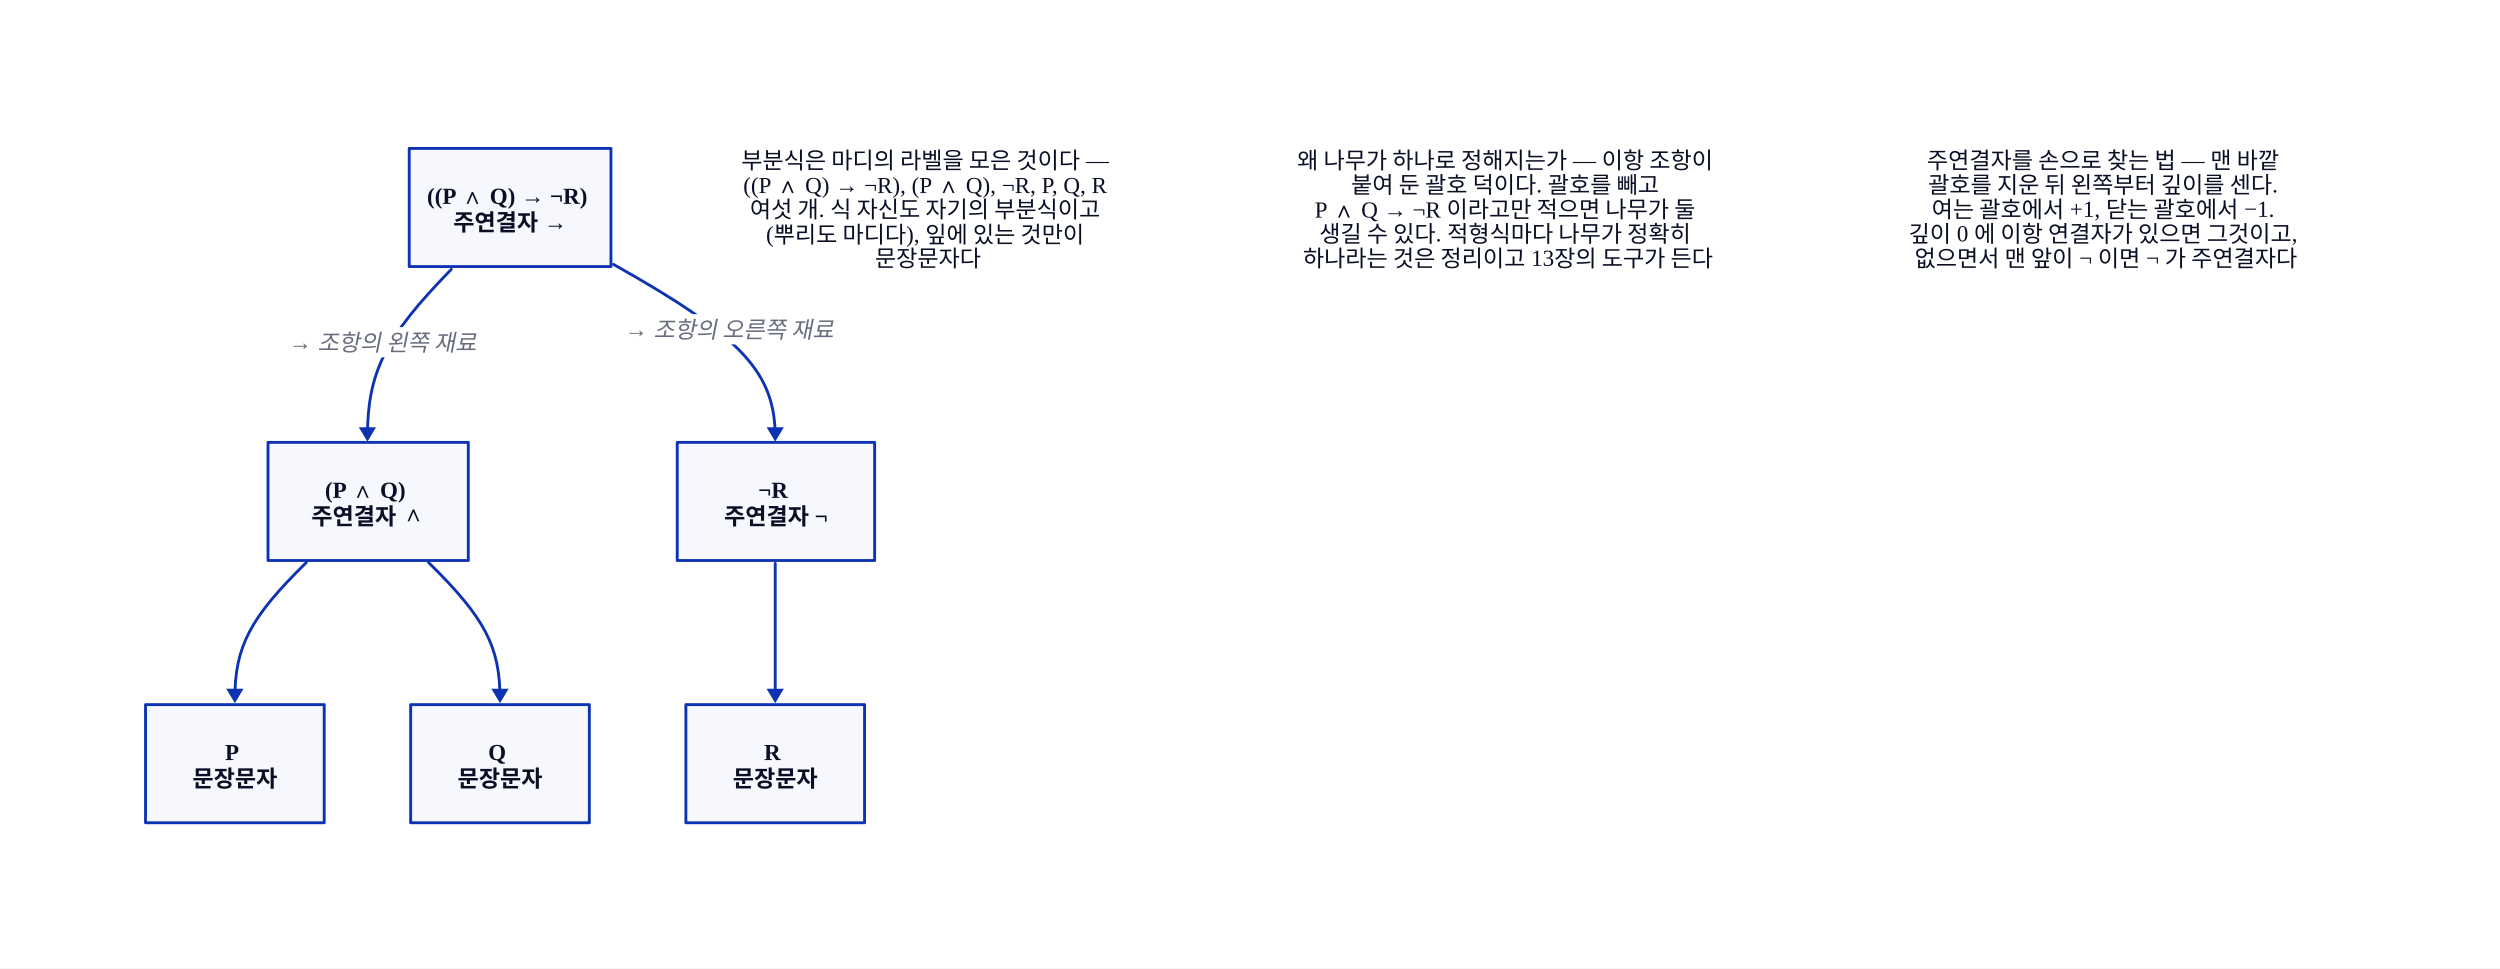
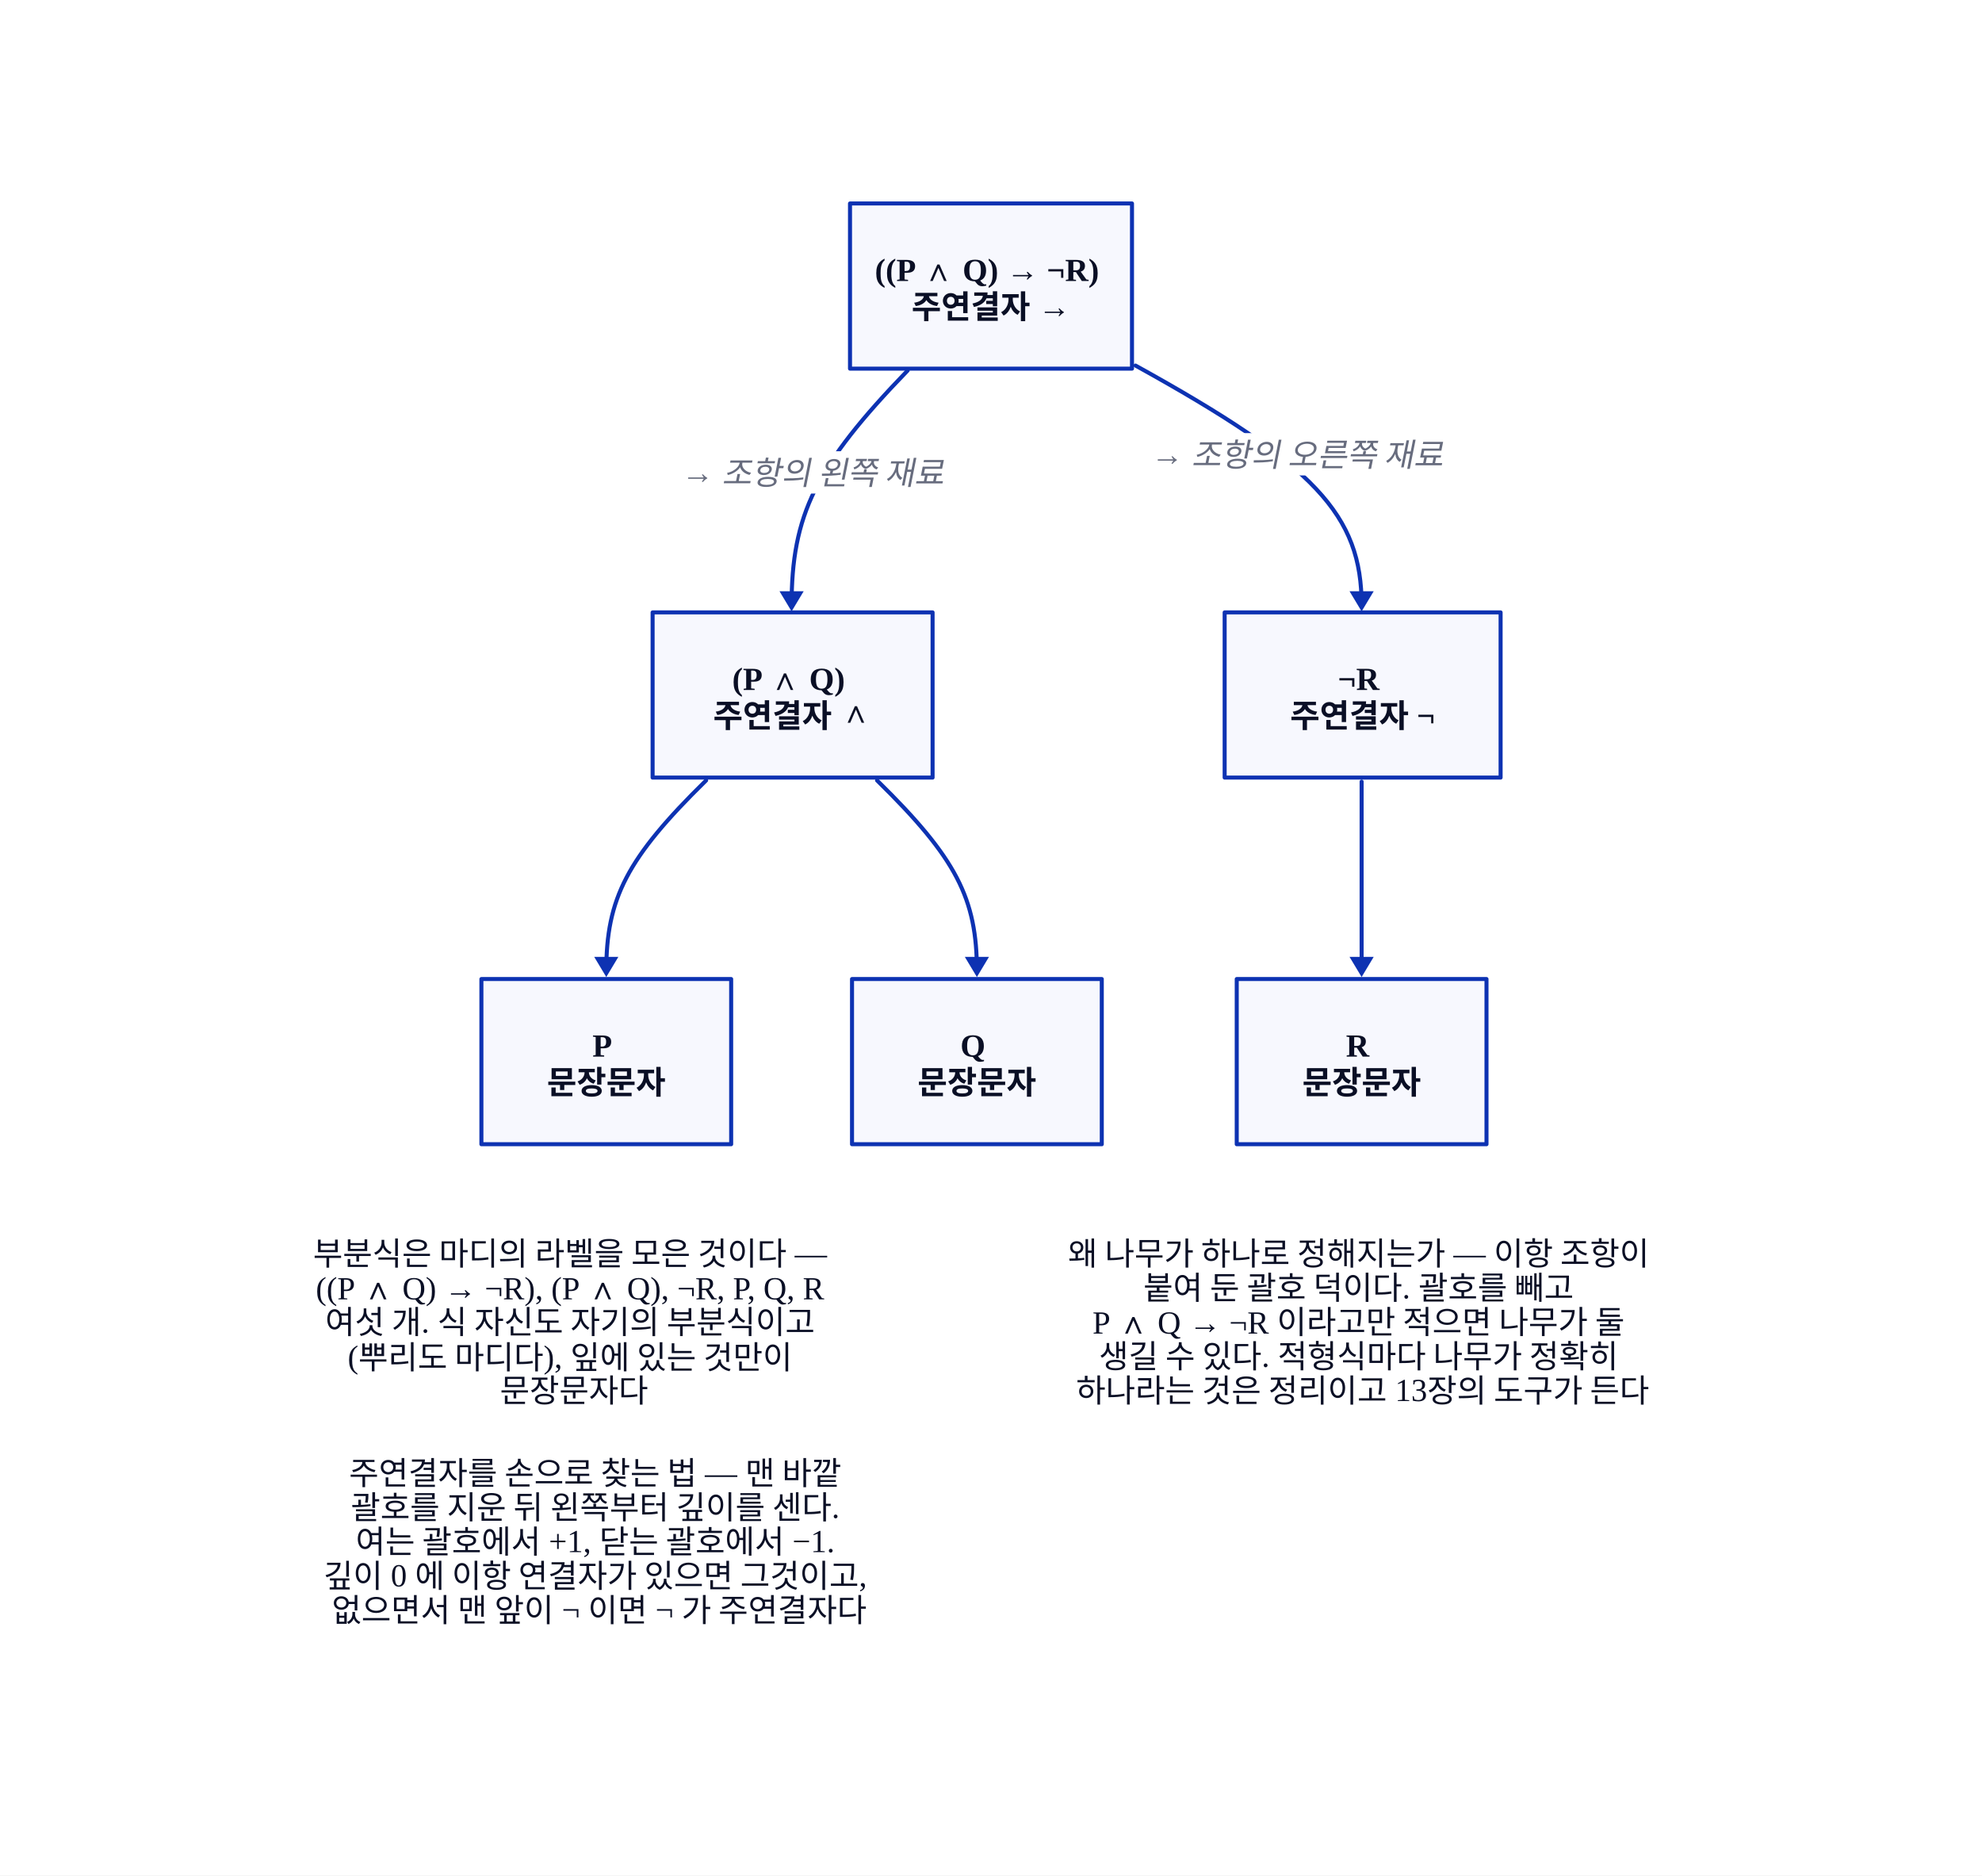
- <svg xmlns="http://www.w3.org/2000/svg" width="1735" height="672" class="d2-3799289625 d2-svg" viewBox="-101 -101 1735 672">
-   <rect width="1735" height="672" x="-101" y="-101" rx="0" style="fill:#fff" />
-   <style>.d2-3799289625 .text-bold{font-weight:700}.d2-3799289625 .text-italic{font-style:italic}.connection,.shape{stroke-linejoin:round}.shape{shape-rendering:geometricPrecision}.connection{stroke-linecap:round}.d2-3799289625 .fill-N1{fill:#0a0f25}.d2-3799289625 .fill-N2{fill:#676c7e}.d2-3799289625 .fill-B6{fill:#f7f8fe}.d2-3799289625 .stroke-B1{stroke:#0d32b2}.s0{stroke-width:2}.s1{text-anchor:middle;font-size:16px}</style>
+ <svg xmlns="http://www.w3.org/2000/svg" width="984" height="931" class="d2-896511640 d2-svg" viewBox="-239 -101 984 931">
+   <rect width="984" height="931" x="-239" y="-101" rx="0" style="fill:#fff" />
+   <style>.d2-896511640 .text-bold{font-weight:700}.d2-896511640 .text-italic{font-style:italic}.connection,.shape{stroke-linejoin:round}.shape{shape-rendering:geometricPrecision}.connection{stroke-linecap:round}.d2-896511640 .fill-N1{fill:#0a0f25}.d2-896511640 .fill-N2{fill:#676c7e}.d2-896511640 .fill-B6{fill:#f7f8fe}.d2-896511640 .stroke-B1{stroke:#0d32b2}.s0{stroke-width:2}.s1{text-anchor:middle;font-size:16px}</style>
  <g>
    <g class="shape">
-       <path d="M183 2h140v82H183z" class="stroke-B1 fill-B6 s0" />
+       <path d="M183 0h140v82H183z" class="stroke-B1 fill-B6 s0" />
    </g>
-     <text x="253" y="40.5" class="text-bold fill-N1 s1">
+     <text x="253" y="38.5" class="text-bold fill-N1 s1">
      <tspan x="253" dy="0">((P ∧ Q) → ¬R)</tspan>
      <tspan x="253" dy="18.5">주연결자 →</tspan>
    </text>
  </g>
  <g>
    <g class="shape">
-       <path d="M85 206h139v82H85z" class="stroke-B1 fill-B6 s0" />
+       <path d="M85 203h139v82H85z" class="stroke-B1 fill-B6 s0" />
    </g>
-     <text x="154.5" y="244.5" class="text-bold fill-N1 s1">
+     <text x="154.5" y="241.5" class="text-bold fill-N1 s1">
      <tspan x="154.5" dy="0">(P ∧ Q)</tspan>
      <tspan x="154.5" dy="18.5">주연결자 ∧</tspan>
    </text>
  </g>
  <g>
    <g class="shape">
-       <path d="M369 206h137v82H369z" class="stroke-B1 fill-B6 s0" />
+       <path d="M369 203h137v82H369z" class="stroke-B1 fill-B6 s0" />
    </g>
-     <text x="437.5" y="244.5" class="text-bold fill-N1 s1">
+     <text x="437.5" y="241.5" class="text-bold fill-N1 s1">
      <tspan x="437.5" dy="0">¬R</tspan>
      <tspan x="437.5" dy="18.5">주연결자 ¬</tspan>
    </text>
  </g>
  <g>
    <g class="shape">
-       <path d="M0 388h124v82H0z" class="stroke-B1 fill-B6 s0" />
+       <path d="M0 385h124v82H0z" class="stroke-B1 fill-B6 s0" />
    </g>
-     <text x="62" y="426.5" class="text-bold fill-N1 s1">
+     <text x="62" y="423.5" class="text-bold fill-N1 s1">
      <tspan x="62" dy="0">P</tspan>
      <tspan x="62" dy="18.5">문장문자</tspan>
    </text>
  </g>
  <g>
    <g class="shape">
-       <path d="M184 388h124v82H184z" class="stroke-B1 fill-B6 s0" />
+       <path d="M184 385h124v82H184z" class="stroke-B1 fill-B6 s0" />
    </g>
-     <text x="246" y="426.5" class="text-bold fill-N1 s1">
+     <text x="246" y="423.5" class="text-bold fill-N1 s1">
      <tspan x="246" dy="0">Q</tspan>
      <tspan x="246" dy="18.5">문장문자</tspan>
    </text>
  </g>
  <g>
    <g class="shape">
-       <path d="M375 388h124v82H375z" class="stroke-B1 fill-B6 s0" />
+       <path d="M375 385h124v82H375z" class="stroke-B1 fill-B6 s0" />
    </g>
-     <text x="437" y="426.5" class="text-bold fill-N1 s1">
+     <text x="437" y="423.5" class="text-bold fill-N1 s1">
      <tspan x="437" dy="0">R</tspan>
      <tspan x="437" dy="18.5">문장문자</tspan>
    </text>
  </g>
-   <text x="543" y="16" class="fill-N1 s1">
-     <tspan x="543" dy="0">부분식은 마디의 라벨을 모은 것이다 —</tspan>
-     <tspan x="543" dy="17">((P ∧ Q) → ¬R), (P ∧ Q), ¬R, P, Q, R</tspan>
-     <tspan x="543" dy="17">여섯 개. 식 자신도 자기의 부분식이고</tspan>
-     <tspan x="543" dy="17">(뿌리도 마디다), 잎에 있는 것만이</tspan>
-     <tspan x="543" dy="17">문장문자다</tspan>
+   <path fill="transparent" stroke="transparent" d="M-138 487h782v242h-782z" class="shape s0" />
+   <text x="46" y="527" class="fill-N1 s1">
+     <tspan x="46" dy="0">부분식은 마디의 라벨을 모은 것이다 —</tspan>
+     <tspan x="46" dy="17">((P ∧ Q) → ¬R), (P ∧ Q), ¬R, P, Q, R</tspan>
+     <tspan x="46" dy="17">여섯 개. 식 자신도 자기의 부분식이고</tspan>
+     <tspan x="46" dy="17">(뿌리도 마디다), 잎에 있는 것만이</tspan>
+     <tspan x="46" dy="17">문장문자다</tspan>
  </text>
-   <text x="945.5" y="16" class="fill-N1 s1">
-     <tspan x="945.5" dy="0">왜 나무가 하나로 정해지는가 — 이항 조항이</tspan>
-     <tspan x="945.5" dy="17">붙여 둔 괄호 덕이다. 괄호를 빼고</tspan>
-     <tspan x="945.5" dy="17">P ∧ Q → ¬R 이라고만 적으면 나무가 둘</tspan>
-     <tspan x="945.5" dy="17">생길 수 있다. 적형식마다 나무가 정확히</tspan>
-     <tspan x="945.5" dy="17">하나라는 것은 정리이고 13장의 도구가 든다</tspan>
+   <text x="437.5" y="527" class="fill-N1 s1">
+     <tspan x="437.5" dy="0">왜 나무가 하나로 정해지는가 — 이항 조항이</tspan>
+     <tspan x="437.5" dy="17">붙여 둔 괄호 덕이다. 괄호를 빼고</tspan>
+     <tspan x="437.5" dy="17">P ∧ Q → ¬R 이라고만 적으면 나무가 둘</tspan>
+     <tspan x="437.5" dy="17">생길 수 있다. 적형식마다 나무가 정확히</tspan>
+     <tspan x="437.5" dy="17">하나라는 것은 정리이고 13장의 도구가 든다</tspan>
  </text>
-   <text x="1360.5" y="16" class="fill-N1 s1">
-     <tspan x="1360.5" dy="0">주연결자를 손으로 찾는 법 — 맨 바깥</tspan>
-     <tspan x="1360.5" dy="17">괄호를 지운 뒤 왼쪽부터 깊이를 센다.</tspan>
-     <tspan x="1360.5" dy="17">여는 괄호에서 +1, 닫는 괄호에서 −1.</tspan>
-     <tspan x="1360.5" dy="17">깊이 0 에 이항 연결자가 있으면 그것이고,</tspan>
-     <tspan x="1360.5" dy="17">없으면서 맨 앞이 ¬ 이면 ¬ 가 주연결자다</tspan>
+   <text x="58.5" y="636" class="fill-N1 s1">
+     <tspan x="58.5" dy="0">주연결자를 손으로 찾는 법 — 맨 바깥</tspan>
+     <tspan x="58.5" dy="17">괄호를 지운 뒤 왼쪽부터 깊이를 센다.</tspan>
+     <tspan x="58.5" dy="17">여는 괄호에서 +1, 닫는 괄호에서 −1.</tspan>
+     <tspan x="58.5" dy="17">깊이 0 에 이항 연결자가 있으면 그것이고,</tspan>
+     <tspan x="58.5" dy="17">없으면서 맨 앞이 ¬ 이면 ¬ 가 주연결자다</tspan>
  </text>
-   <marker id="mk-d2-3799289625-3488378134" markerHeight="12" markerUnits="userSpaceOnUse" markerWidth="10" orient="auto" refX="7" refY="6" viewBox="0 0 10 12">
+   <marker id="mk-d2-896511640-3488378134" markerHeight="12" markerUnits="userSpaceOnUse" markerWidth="10" orient="auto" refX="7" refY="6" viewBox="0 0 10 12">
    <path stroke-width="2" d="m0 0 10 6-10 6z" class="connection" style="fill:#0d32b2" />
  </marker>
-   <path fill="none" marker-end="url(#mk-d2-3799289625-3488378134)" d="M212.194 85.93C165.918 133.3 154 157.7 154 202.5" class="connection stroke-B1 s0" mask="url(#d2-3799289625)" />
-   <text x="164.5" y="142" class="text-italic fill-N2 s1">→ 조항의 왼쪽 재료</text>
-   <path fill="none" marker-end="url(#mk-d2-3799289625-3488378134)" d="M324.744 82.48C414.2 132.7 437 157.7 437 202.5" class="connection stroke-B1 s0" mask="url(#d2-3799289625)" />
-   <text x="405" y="133" class="text-italic fill-N2 s1">→ 조항의 오른쪽 재료</text>
-   <path fill="none" marker-end="url(#mk-d2-3799289625-3488378134)" d="M111.572 289.4C72.199 328 62 348 62 384" class="connection stroke-B1 s0" mask="url(#d2-3799289625)" />
-   <path fill="none" marker-end="url(#mk-d2-3799289625-3488378134)" d="M196.428 289.4C235.8 328 246 348 246 384" class="connection stroke-B1 s0" mask="url(#d2-3799289625)" />
-   <path fill="none" marker-end="url(#mk-d2-3799289625-3488378134)" d="M437 290v94" class="connection stroke-B1 s0" mask="url(#d2-3799289625)" />
-   <mask id="d2-3799289625" width="1735" height="672" x="-101" y="-101" maskUnits="userSpaceOnUse">
-     <path fill="#fff" d="M-101-101h1735v672H-101z" />
-     <path d="M85 126h159v21H85zM316 117h178v21H316z" />
+   <path fill="none" marker-end="url(#mk-d2-896511640-3488378134)" d="M211.61 82.938C165.8 130.3 154 154.7 154 199.5" class="connection stroke-B1 s0" mask="url(#d2-896511640)" />
+   <text x="164.5" y="139" class="text-italic fill-N2 s1">→ 조항의 왼쪽 재료</text>
+   <path fill="none" marker-end="url(#mk-d2-896511640-3488378134)" d="M324.75 80.467C414.2 129.9 437 154.7 437 199.5" class="connection stroke-B1 s0" mask="url(#d2-896511640)" />
+   <text x="405" y="130" class="text-italic fill-N2 s1">→ 조항의 오른쪽 재료</text>
+   <path fill="none" marker-end="url(#mk-d2-896511640-3488378134)" d="M111.572 286.4C72.199 325 62 345 62 381" class="connection stroke-B1 s0" mask="url(#d2-896511640)" />
+   <path fill="none" marker-end="url(#mk-d2-896511640-3488378134)" d="M196.428 286.4C235.8 325 246 345 246 381" class="connection stroke-B1 s0" mask="url(#d2-896511640)" />
+   <path fill="none" marker-end="url(#mk-d2-896511640-3488378134)" d="M437 287v94" class="connection stroke-B1 s0" mask="url(#d2-896511640)" />
+   <mask id="d2-896511640" width="984" height="931" x="-239" y="-101" maskUnits="userSpaceOnUse">
+     <path fill="#fff" d="M-239-101h984v931h-984z" />
+     <path d="M85 123h159v21H85zM316 114h178v21H316z" />
  </mask>
</svg>
